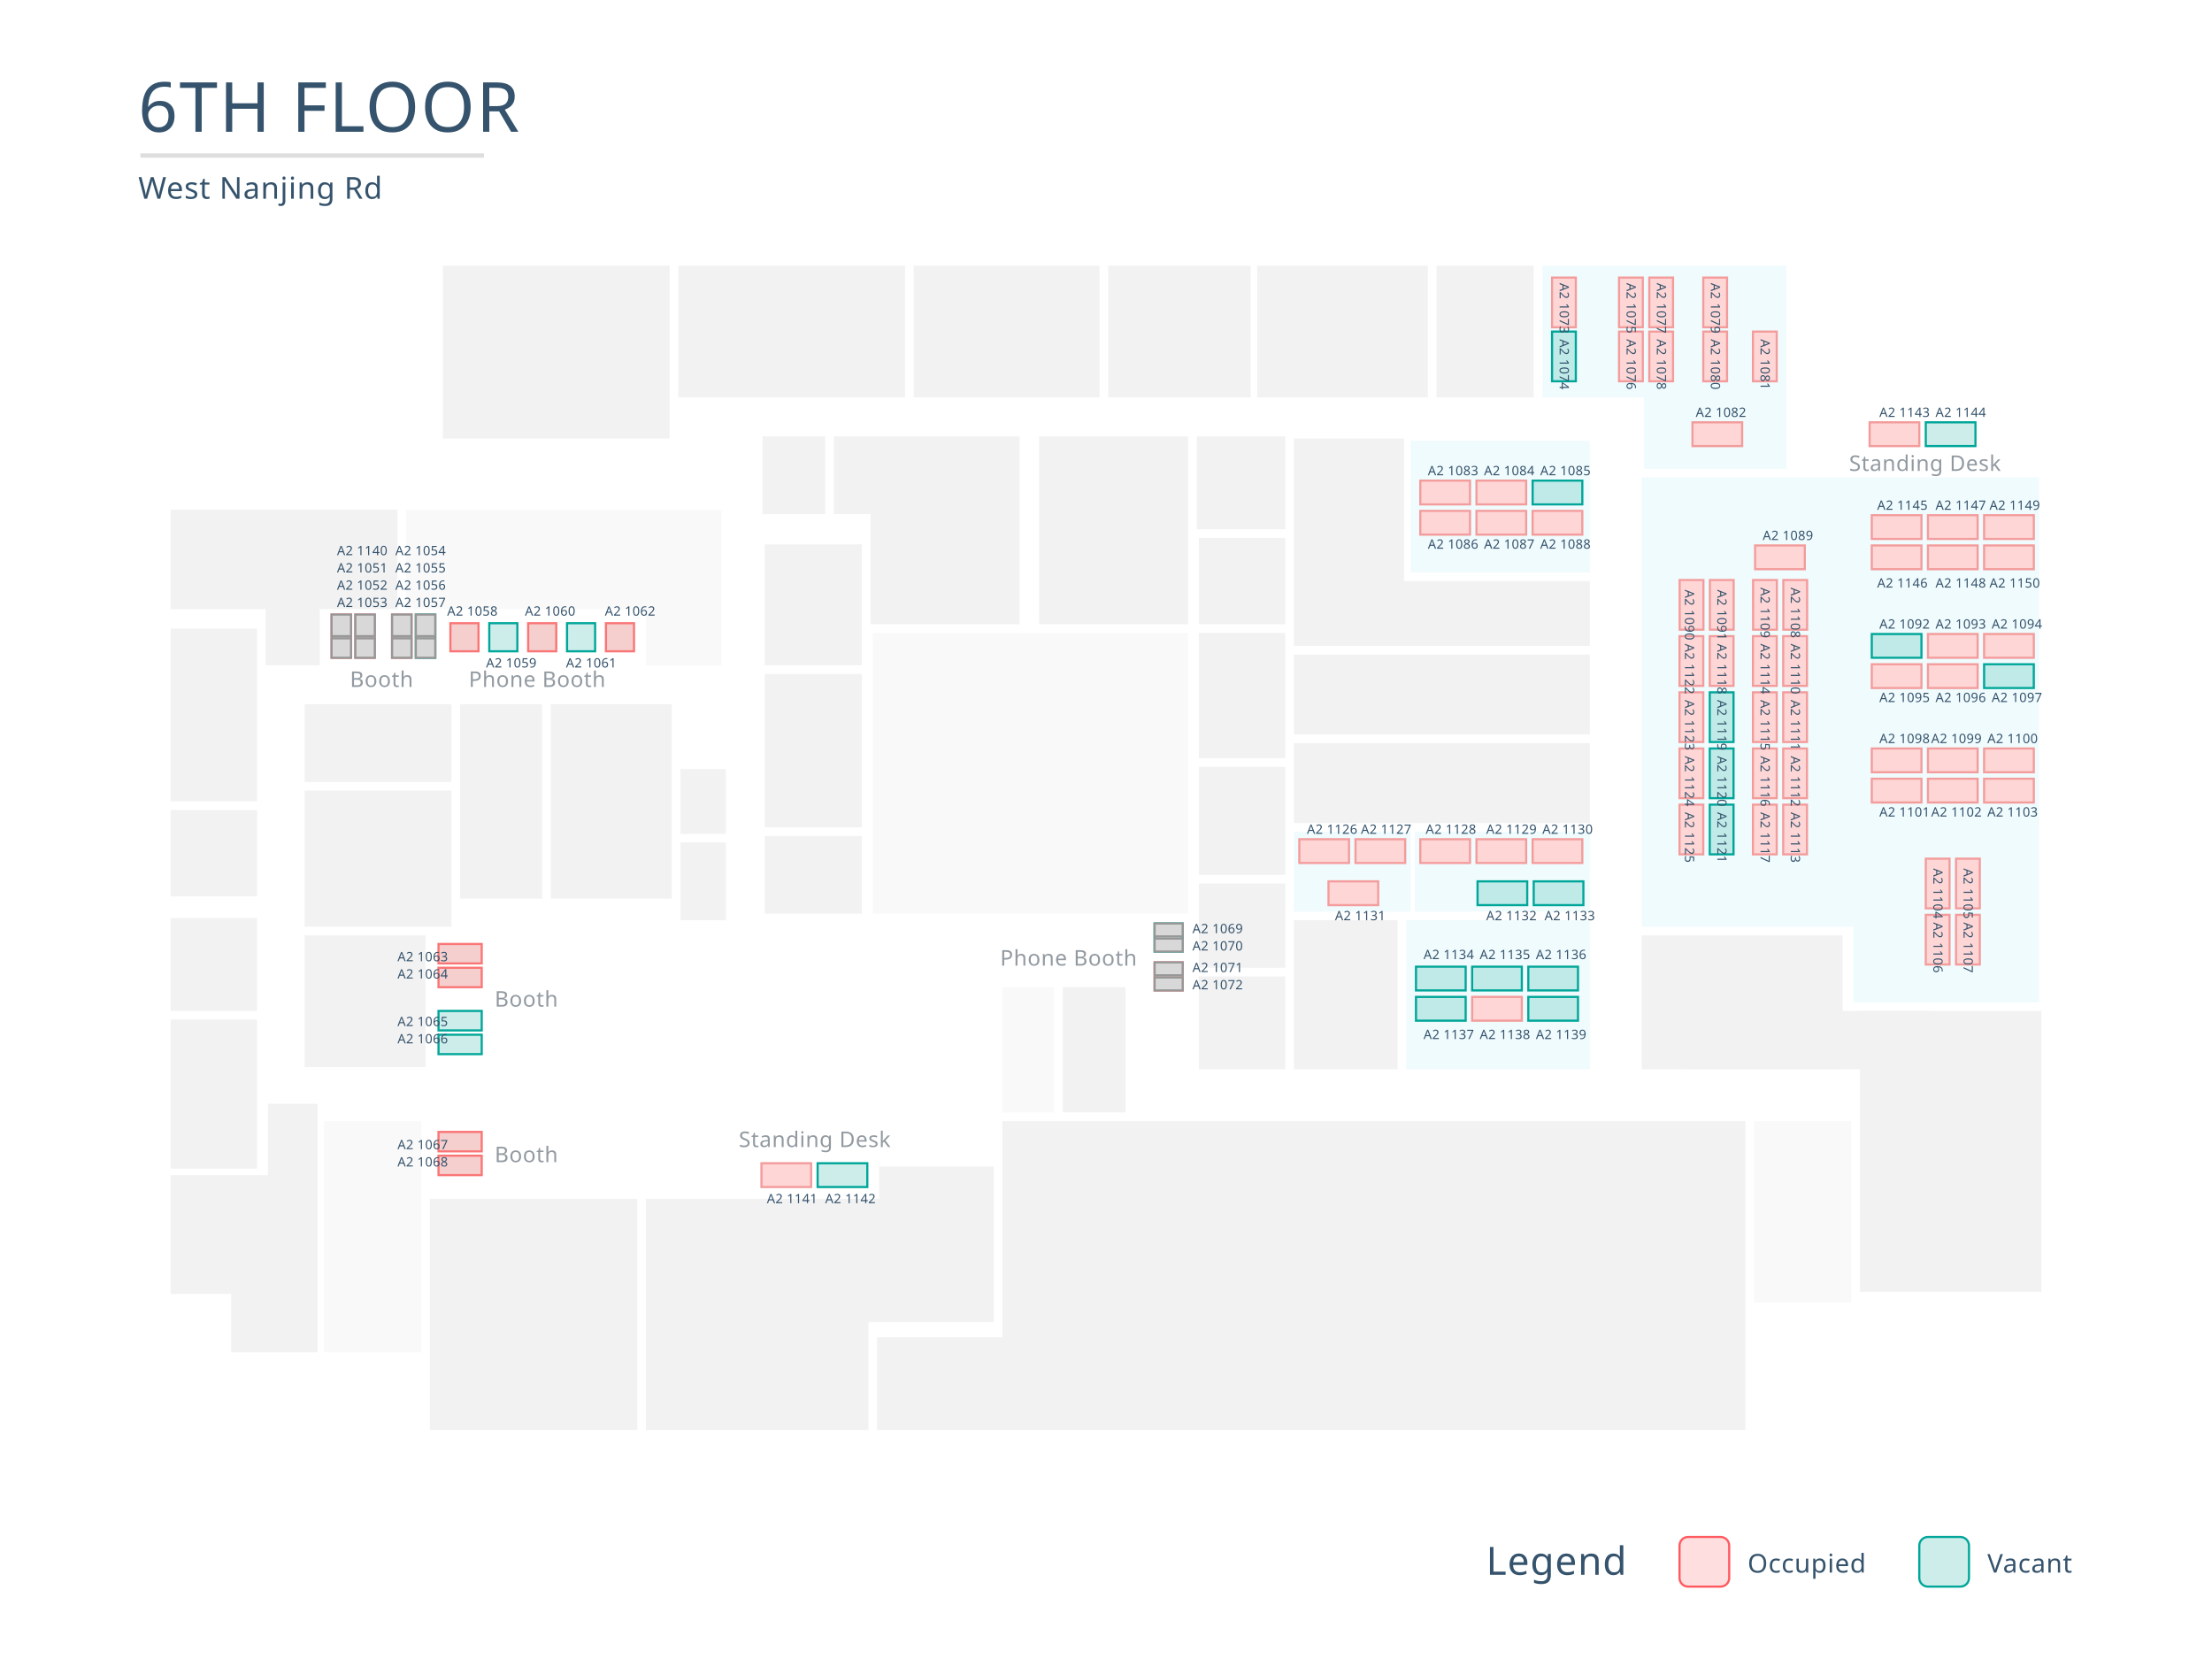
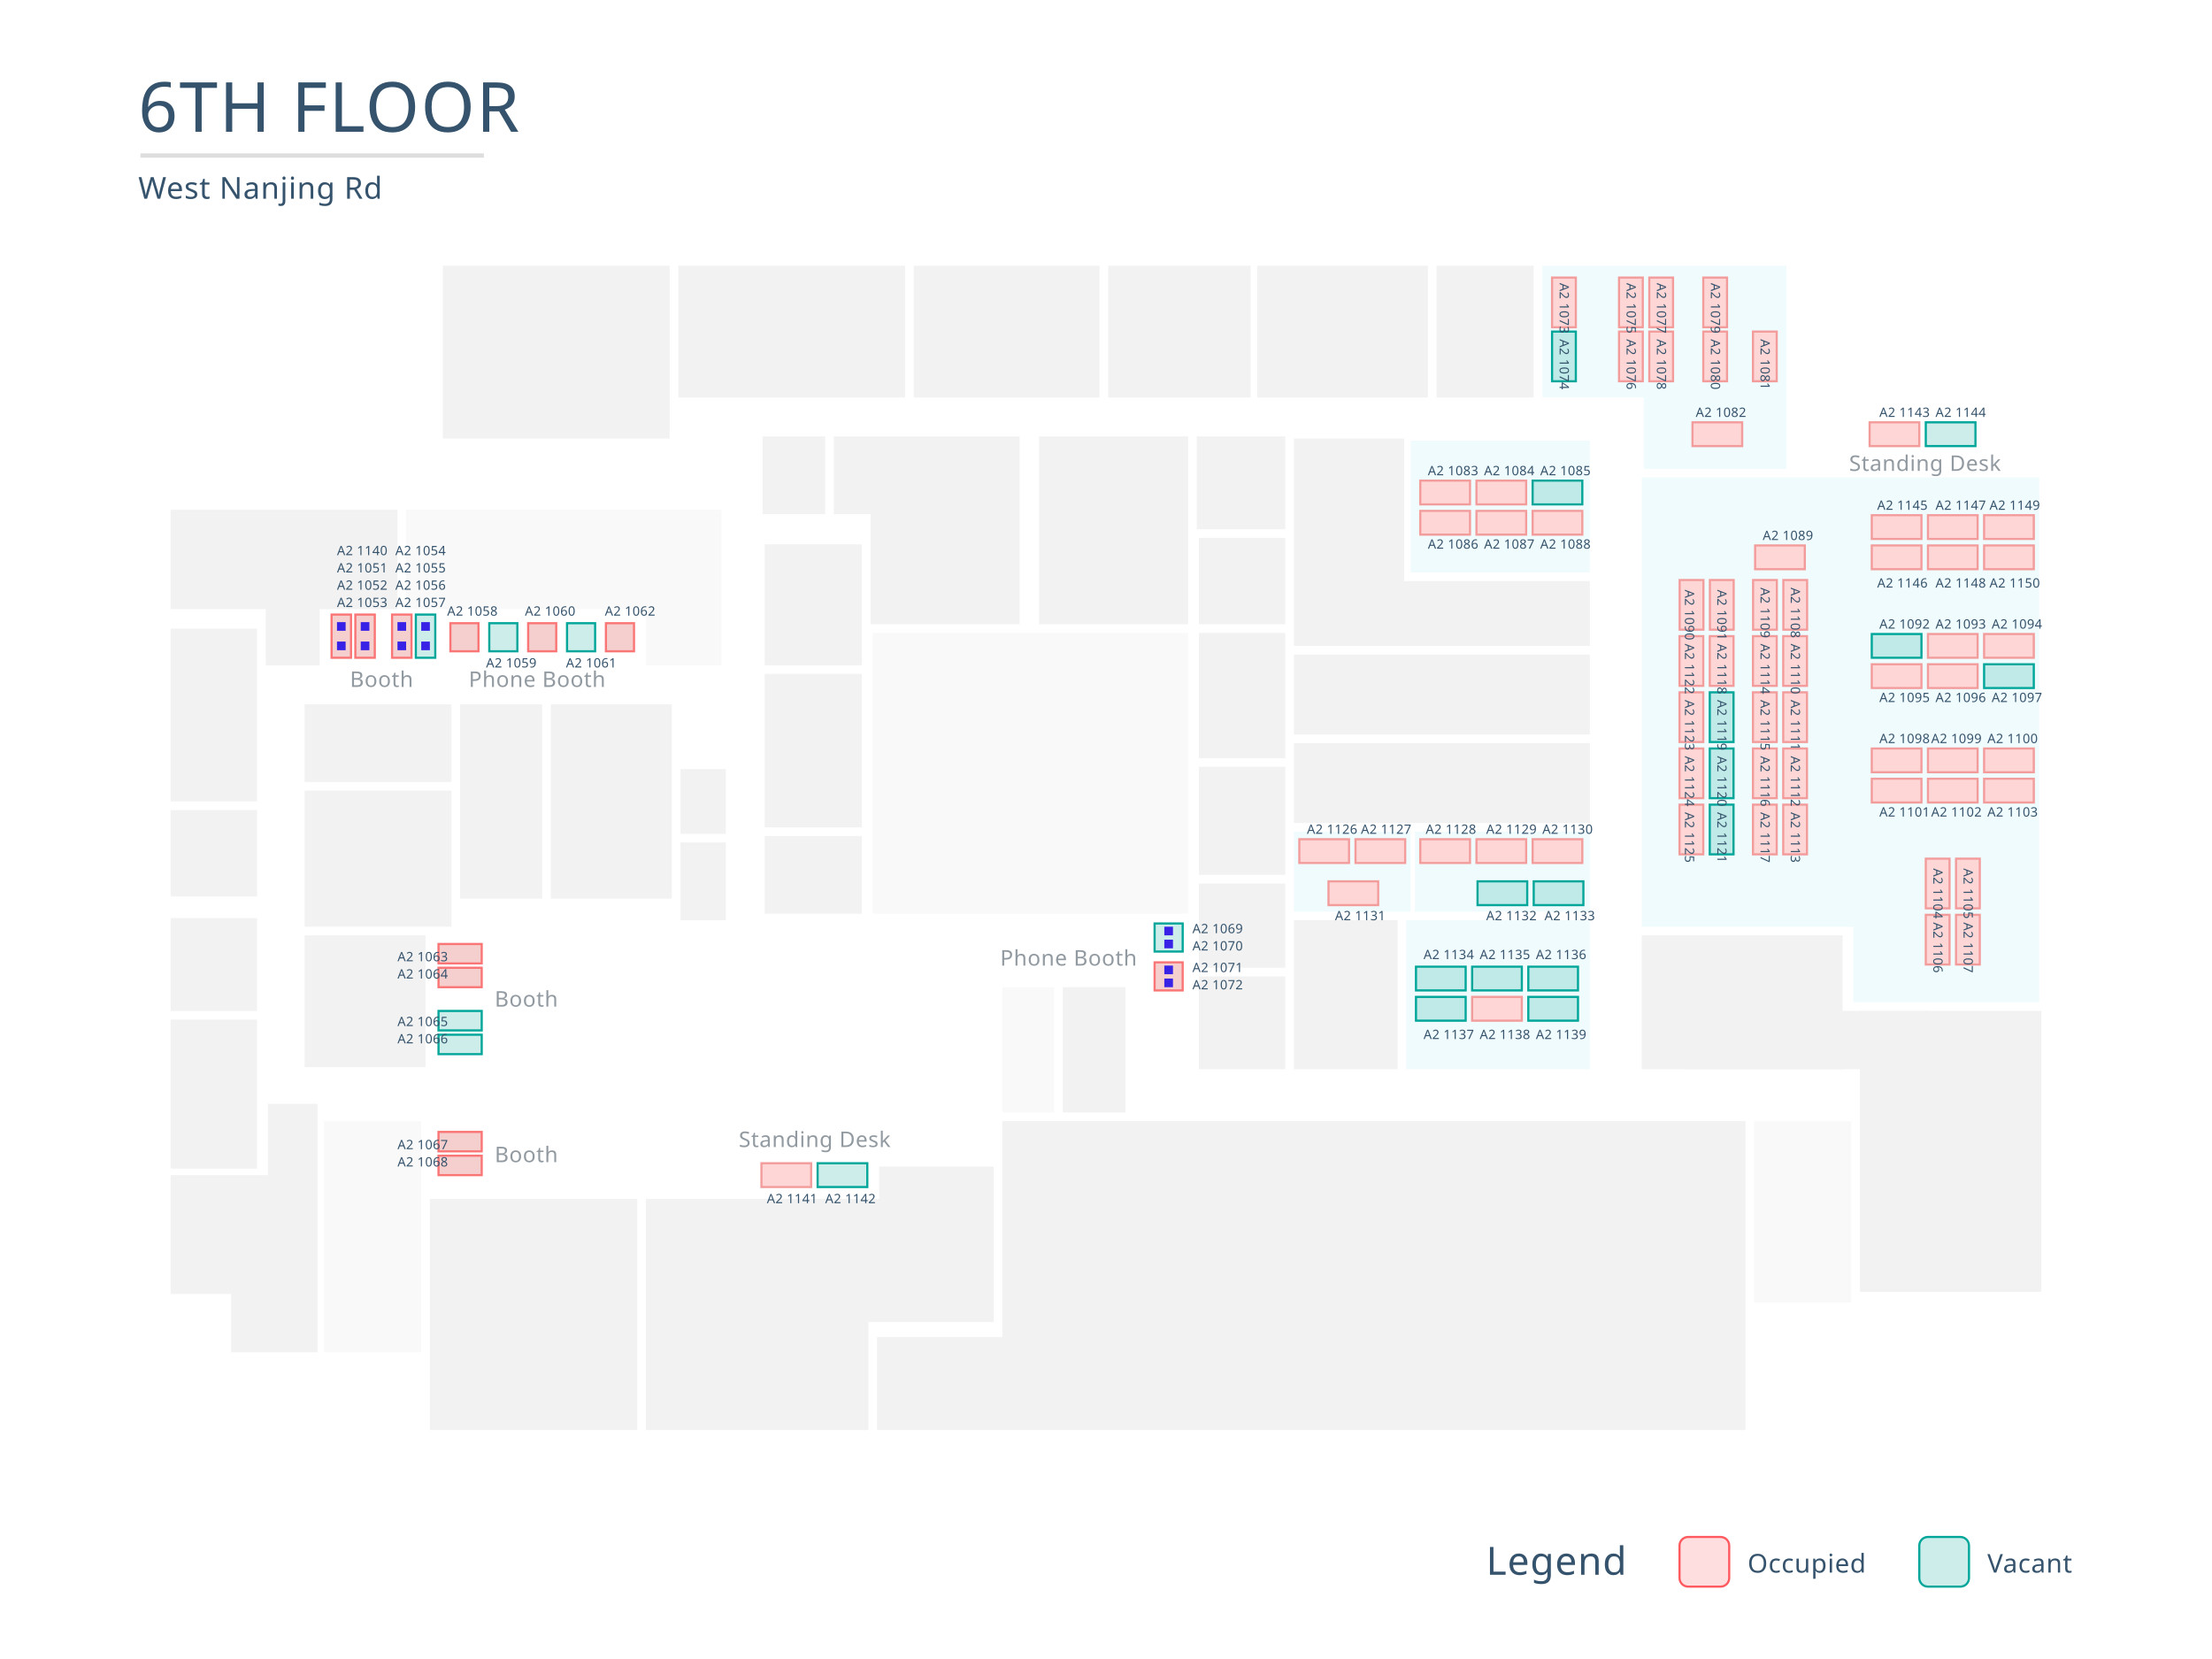
<svg xmlns="http://www.w3.org/2000/svg" width="1024px" height="768px" viewBox="0 0 1024 768" version="1.1">
  <defs />
  <g id="20180710南京路演示界面" stroke="none" stroke-width="1" fill="none" fill-rule="evenodd">
    <rect id="白底" fill="#FFFFFF" x="0" y="0" width="1024" height="768" />
    <g id="图名" transform="translate(64, 32)">
      <text id="6TH-FLOOR" font-family="BebasNeue, Bebas Neue" font-size="32" font-weight="normal" letter-spacing="0.711" fill="#35536C">
        <tspan x="0" y="29">6TH FLOOR</tspan>
      </text>
      <text id="West-Nanjing-Rd" font-family="PingFangSC-Regular, PingFang SC" font-size="14" font-weight="normal" letter-spacing="0.311" fill="#35536C">
        <tspan x="0" y="60">West Nanjing Rd</tspan>
      </text>
      <path d="M1,40 L160.028,40" id="Path" stroke="#DEDEDE" stroke-width="2" />
    </g>
    <g id="建筑" transform="translate(79, 123)">
      <g id="室" fill="#F2F2F2">
        <rect id="Rectangle" x="126" y="0" width="105" height="80" />
        <rect id="Rectangle-Copy-17" x="62" y="203" width="68" height="36" />
        <rect id="Rectangle-Copy-19" x="134" y="203" width="38" height="90" />
        <rect id="Rectangle-Copy-20" x="176" y="203" width="56" height="90" />
        <rect id="Rectangle-Copy-50" x="236" y="267" width="21" height="36" />
        <rect id="Rectangle-Copy-51" x="236" y="233" width="21" height="30" />
        <rect id="Rectangle-Copy-18" x="62" y="243" width="68" height="63" />
        <rect id="Rectangle-Copy-21" x="62" y="310" width="56" height="61" />
        <rect id="Rectangle-Copy-22" x="120" y="432" width="96" height="107" />
        <path d="M289,432 L328,432 L328,417 L381,417 L381,489 L323,489 L323,539 L220,539 L220,432 L289,432 Z" id="Combined-Shape" />
        <rect id="Rectangle-Copy-10" x="0" y="168" width="40" height="80" />
        <rect id="Rectangle-Copy-11" x="0" y="252" width="40" height="40" />
        <rect id="Rectangle-Copy-12" x="0" y="302" width="40" height="43" />
        <rect id="Rectangle-Copy-13" x="0" y="349" width="40" height="69" />
        <path d="M45,421 L45,388 L68,388 L68,421 L68,503 L28,503 L28,476 L0,476 L0,421 L28,421 L45,421 Z" id="Combined-Shape" />
        <path d="M69,159 L69,185 L44,185 L44,159 L0,159 L0,113 L105,113 L105,159 L69,159 Z" id="Combined-Shape" />
        <rect id="Rectangle-Copy" x="235" y="0" width="105" height="61" />
        <rect id="Rectangle-Copy-45" x="274" y="79" width="29" height="36" />
        <rect id="Rectangle-Copy-46" x="275" y="129" width="45" height="56" />
        <rect id="Rectangle-Copy-47" x="275" y="189" width="45" height="71" />
        <rect id="Rectangle-Copy-48" x="275" y="264" width="45" height="36" />
        <rect id="Rectangle-Copy-2" x="344" y="0" width="86" height="61" />
        <path d="M385,539 L327,539 L327,496 L385,496 L385,396 L729,396 L729,539 L385,539 Z" id="Combined-Shape" />
        <rect id="Rectangle-Copy-3" x="434" y="0" width="66" height="61" />
        <rect id="Rectangle-Copy-4" x="503" y="0" width="79" height="61" />
        <rect id="Rectangle-Copy-5" x="586" y="0" width="45" height="61" />
        <path d="M681,310 L774,310 L774,372 L681,372 L681,310 Z M782,345 L866,345 L866,475 L782,475 L782,345 Z" id="Combined-Shape" />
        <rect id="Rectangle-Copy-58" x="701" y="345" width="113" height="27" />
        <rect id="Rectangle-Copy-31" x="520" y="180" width="137" height="37" />
        <rect id="Rectangle-Copy-32" x="520" y="221" width="137" height="37" />
        <rect id="Rectangle-Copy-35" x="520" y="303" width="48" height="69" />
        <rect id="Rectangle-Copy-49" x="413" y="334" width="29" height="58" />
        <rect id="Rectangle-Copy-36" x="476" y="329" width="40" height="43" />
        <rect id="Rectangle-Copy-37" x="476" y="286" width="40" height="39" />
        <rect id="Rectangle-Copy-38" x="476" y="232" width="40" height="50" />
        <rect id="Rectangle-Copy-39" x="476" y="170" width="40" height="58" />
        <rect id="Rectangle-Copy-40" x="476" y="126" width="40" height="40" />
        <rect id="Rectangle-Copy-41" x="475" y="79" width="41" height="43" />
        <rect id="Rectangle-Copy-42" x="402" y="79" width="69" height="87" />
        <path d="M324,79 L393,79 L393,166 L324,166 L324,115 L307,115 L307,79 L324,79 Z" id="Combined-Shape" />
        <path d="M571,146 L657,146 L657,176 L520,176 L520,153 L520,80 L571,80 L571,146 Z" id="Combined-Shape" />
      </g>
      <g id="楼梯" transform="translate(71, 113)" fill="#F9F9F9">
        <path d="M184,46 L184,72 L149,72 L149,46 L38,46 L38,0 L184,0 L184,46 Z" id="Combined-Shape" />
        <rect id="Rectangle-Copy-59" x="314" y="221" width="24" height="58" />
        <rect id="Rectangle-3" x="254" y="57" width="146" height="130" />
        <rect id="Rectangle-3-Copy" x="662" y="283" width="45" height="84" />
        <rect id="Rectangle-3-Copy-2" x="0" y="283" width="45" height="107" />
      </g>
      <g id="固定" transform="translate(520, 0)" fill="#E2F7FB" opacity="0.5">
        <path d="M345,306 L345,341 L259,341 L259,306 L161,306 L161,98 L345,98 L345,306 Z" />
        <rect x="54" y="81" width="83" height="61" />
        <rect x="0" y="262" width="54" height="37" />
        <rect id="固定-copy" x="56" y="262" width="81" height="37" />
        <rect x="52" y="303" width="85" height="69" />
        <path d="M228,61 L228,94 L162,94 L162,61 L115,61 L115,0 L228,0 L228,61 Z" />
      </g>
    </g>
    <g id="电话/卡座" transform="translate(153, 284)">
      <rect id="Rectangle-4" stroke="#FA7676" fill="#F5CECE" x="0.5" y="0.5" width="9" height="20" />
      <rect id="Rectangle-4-Copy-11" stroke="#FA7676" fill="#F5CECE" x="11.5" y="0.5" width="9" height="20" />
      <rect id="Rectangle-4-Copy" stroke="#FA7676" fill="#F5CECE" x="28.5" y="0.5" width="9" height="20" />
      <rect id="Rectangle-4-Copy-12" stroke="#00A699" fill-opacity="0.2" fill="#00A699" x="39.5" y="0.5" width="9" height="20" />
      <rect id="Rectangle-4-Copy-2" stroke="#FA7676" fill="#F5CECE" x="55.5" y="4.5" width="13" height="13" />
      <rect id="Rectangle-4-Copy-3" stroke="#00A699" fill-opacity="0.2" fill="#00A699" x="73.5" y="4.5" width="13" height="13" />
      <rect id="Rectangle-4-Copy-4" stroke="#FA7676" fill="#F5CECE" x="91.5" y="4.5" width="13" height="13" />
      <rect id="Rectangle-4-Copy-5" stroke="#00A699" fill-opacity="0.2" fill="#00A699" x="109.5" y="4.5" width="13" height="13" />
      <rect id="Rectangle-4-Copy-6" stroke="#FA7676" fill="#F5CECE" x="127.5" y="4.5" width="13" height="13" />
      <rect id="Rectangle-4-Copy-9" stroke="#00A699" fill-opacity="0.2" fill="#00A699" x="381.5" y="143.5" width="13" height="13" />
      <rect id="Rectangle-4-Copy-10" stroke="#FA7676" fill="#F5CECE" x="381.5" y="161.5" width="13" height="13" />
      <rect id="Rectangle-4-Copy" stroke="#FA7676" fill="#F5CECE" transform="translate(60, 244.5) rotate(90) translate(-60, -244.5) " x="55.5" y="234.5" width="9" height="20" />
      <rect id="Rectangle-4-Copy-15" stroke="#FA7676" fill="#F5CECE" transform="translate(60, 255.5) rotate(90) translate(-60, -255.5) " x="55.5" y="245.5" width="9" height="20" />
      <rect id="Rectangle-4-Copy-7" stroke="#00A699" fill-opacity="0.2" fill="#00A699" transform="translate(60, 188.5) rotate(90) translate(-60, -188.5) " x="55.5" y="178.5" width="9" height="20" />
      <rect id="Rectangle-4-Copy-14" stroke="#00A699" fill-opacity="0.2" fill="#00A699" transform="translate(60, 199.5) rotate(90) translate(-60, -199.5) " x="55.5" y="189.5" width="9" height="20" />
      <rect id="Rectangle-4-Copy-8" stroke="#FA7676" fill="#F5CECE" transform="translate(60, 168.5) rotate(90) translate(-60, -168.5) " x="55.5" y="158.5" width="9" height="20" />
      <rect id="Rectangle-4-Copy-13" stroke="#FA7676" fill="#F5CECE" transform="translate(60, 157.5) rotate(90) translate(-60, -157.5) " x="55.5" y="147.5" width="9" height="20" />
    </g>
    <g id="图例" transform="translate(688, 710)">
      <text id="Legend" font-family="PingFang-SC-Regular, PingFang SC" font-size="18" font-weight="normal" letter-spacing="0.4" fill="#35536C">
        <tspan x="0" y="19">Legend</tspan>
      </text>
      <text id="Occupied" font-family="PingFang-SC-Light, PingFang SC" font-size="12" font-weight="300" letter-spacing="0.267" fill="#35536C">
        <tspan x="121" y="18">Occupied</tspan>
      </text>
      <text id="Vacant" font-family="PingFang-SC-Light, PingFang SC" font-size="12" font-weight="300" letter-spacing="0.267" fill="#35536C">
        <tspan x="232" y="18">Vacant</tspan>
      </text>
      <rect id="Rectangle-4" stroke="#FF5A5F" fill-opacity="0.2" fill="#FF5A5F" x="89.5" y="1.5" width="23" height="23" rx="4" />
      <rect id="Rectangle-4-Copy" stroke="#00A699" fill-opacity="0.2" fill="#00A699" x="200.5" y="1.5" width="23" height="23" rx="4" />
    </g>
    <g id="桌子" transform="translate(352, 128)">
      <rect id="desk" stroke="#F39C9C" fill="#FFD6D6" x="366.5" y="0.5" width="11" height="23" />
      <rect id="desk5" stroke="#00A699" fill-opacity="0.2" fill="#00A699" x="366.5" y="25.5" width="11" height="23" />
      <rect id="desk1" stroke="#F39C9C" fill="#FFD6D6" x="397.5" y="0.5" width="11" height="23" />
      <rect id="desk-3" stroke="#F39C9C" fill="#FFD6D6" x="397.5" y="25.5" width="11" height="23" />
      <rect id="desk-2" stroke="#F39C9C" fill="#FFD6D6" x="411.5" y="0.5" width="11" height="23" />
      <rect id="desk-6" stroke="#F39C9C" fill="#FFD6D6" x="436.5" y="0.5" width="11" height="23" />
      <rect id="desk-8" stroke="#F39C9C" fill="#FFD6D6" x="459.5" y="25.5" width="11" height="23" />
      <rect id="desk9" stroke="#F39C9C" fill="#FFD6D6" transform="translate(443, 73) rotate(90) translate(-443, -73) " x="437.5" y="61.5" width="11" height="23" />
      <rect id="desk4" stroke="#F39C9C" fill="#FFD6D6" x="411.5" y="25.5" width="11" height="23" />
      <rect id="desk7" stroke="#F39C9C" fill="#FFD6D6" x="436.5" y="25.5" width="11" height="23" />
      <rect id="desk16" stroke="#F39C9C" fill="#FFD6D6" x="439.5" y="166.5" width="11" height="23" />
      <rect id="desk20" stroke="#F39C9C" fill="#FFD6D6" x="425.5" y="166.5" width="11" height="23" />
      <rect id="desk17" stroke="#00A699" fill-opacity="0.2" fill="#00A699" x="439.5" y="192.5" width="11" height="23" />
      <rect id="desk21" stroke="#F39C9C" fill="#FFD6D6" x="425.5" y="192.5" width="11" height="23" />
      <rect id="desk18" stroke="#00A699" fill-opacity="0.2" fill="#00A699" x="439.5" y="218.5" width="11" height="23" />
      <rect id="desk22" stroke="#F39C9C" fill="#FFD6D6" x="425.5" y="218.5" width="11" height="23" />
      <rect id="desk19" stroke="#00A699" fill-opacity="0.2" fill="#00A699" x="439.5" y="244.5" width="11" height="23" />
      <rect id="desk23" stroke="#F39C9C" fill="#FFD6D6" x="425.5" y="244.5" width="11" height="23" />
      <rect id="desk166" stroke="#F39C9C" fill="#FFD6D6" transform="translate(369, 266) rotate(90) translate(-369, -266) " x="363.5" y="254.5" width="11" height="23" />
      <rect id="desk177" stroke="#F39C9C" fill="#FFD6D6" transform="translate(343, 266) rotate(90) translate(-343, -266) " x="337.5" y="254.5" width="11" height="23" />
      <rect id="desk188" stroke="#F39C9C" fill="#FFD6D6" transform="translate(317, 266) rotate(90) translate(-317, -266) " x="311.5" y="254.5" width="11" height="23" />
      <rect id="desk199" stroke="#F39C9C" fill="#FFD6D6" transform="translate(287, 266) rotate(90) translate(-287, -266) " x="281.5" y="254.5" width="11" height="23" />
      <rect id="desk24" stroke="#F39C9C" fill="#FFD6D6" transform="translate(261, 266) rotate(90) translate(-261, -266) " x="255.5" y="254.5" width="11" height="23" />
      <rect id="desk26" stroke="#00A699" fill-opacity="0.2" fill="#00A699" transform="translate(369.5, 285.5) rotate(90) translate(-369.5, -285.5) " x="364" y="274" width="11" height="23" />
      <rect id="desk27" stroke="#00A699" fill-opacity="0.2" fill="#00A699" transform="translate(343.5, 285.5) rotate(90) translate(-343.5, -285.5) " x="338" y="274" width="11" height="23" />
      <rect id="desk28" stroke="#F39C9C" fill="#FFD6D6" transform="translate(274.5, 285.5) rotate(90) translate(-274.5, -285.5) " x="269" y="274" width="11" height="23" />
      <rect id="desk29" stroke="#F39C9C" fill="#FFD6D6" x="473.5" y="166.5" width="11" height="23" />
      <rect id="desk30" stroke="#F39C9C" fill="#FFD6D6" x="459.5" y="166.5" width="11" height="23" />
      <rect id="desk31" stroke="#F39C9C" fill="#FFD6D6" x="473.5" y="192.5" width="11" height="23" />
      <rect id="desk32" stroke="#F39C9C" fill="#FFD6D6" x="459.5" y="192.5" width="11" height="23" />
      <rect id="desk33" stroke="#F39C9C" fill="#FFD6D6" x="473.5" y="218.5" width="11" height="23" />
      <rect id="desk34" stroke="#F39C9C" fill="#FFD6D6" x="459.5" y="218.5" width="11" height="23" />
      <rect id="desk35" stroke="#F39C9C" fill="#FFD6D6" x="473.5" y="244.5" width="11" height="23" />
      <rect id="desk36" stroke="#F39C9C" fill="#FFD6D6" x="459.5" y="244.5" width="11" height="23" />
      <rect id="desk37" stroke="#F39C9C" fill="#FFD6D6" transform="translate(472, 130) rotate(90) translate(-472, -130) " x="466.5" y="118.5" width="11" height="23" />
      <rect id="desk38" stroke="#F39C9C" fill="#FFD6D6" transform="translate(578, 238) rotate(90) translate(-578, -238) " x="572.5" y="226.5" width="11" height="23" />
      <rect id="desk39" stroke="#F39C9C" fill="#FFD6D6" transform="translate(578, 224) rotate(90) translate(-578, -224) " x="572.5" y="212.5" width="11" height="23" />
      <rect id="desk40" stroke="#F39C9C" fill="#FFD6D6" transform="translate(552, 238) rotate(90) translate(-552, -238) " x="546.5" y="226.5" width="11" height="23" />
      <rect id="desk41" stroke="#F39C9C" fill="#FFD6D6" transform="translate(552, 224) rotate(90) translate(-552, -224) " x="546.5" y="212.5" width="11" height="23" />
      <rect id="desk42" stroke="#F39C9C" fill="#FFD6D6" transform="translate(526, 238) rotate(90) translate(-526, -238) " x="520.5" y="226.5" width="11" height="23" />
      <rect id="desk43" stroke="#F39C9C" fill="#FFD6D6" transform="translate(526, 224) rotate(90) translate(-526, -224) " x="520.5" y="212.5" width="11" height="23" />
      <rect id="desk44" stroke="#F39C9C" fill="#FFD6D6" transform="translate(431.0626, 152) rotate(180) translate(-431.0626, -152) " x="425.563" y="140.5" width="11" height="23" />
      <rect id="desk45" stroke="#F39C9C" fill="#FFD6D6" transform="translate(445.0626, 152) rotate(180) translate(-445.0626, -152) " x="439.563" y="140.5" width="11" height="23" />
      <rect id="desk46" stroke="#F39C9C" fill="#FFD6D6" transform="translate(465.0626, 152) rotate(180) translate(-465.0626, -152) " x="459.563" y="140.5" width="11" height="23" />
      <rect id="desk47" stroke="#F39C9C" fill="#FFD6D6" transform="translate(479.0626, 152) rotate(180) translate(-479.0626, -152) " x="473.563" y="140.5" width="11" height="23" />
      <rect id="desk48" stroke="#00A699" fill-opacity="0.2" fill="#00A699" transform="translate(367, 339) rotate(90) translate(-367, -339) " x="361.5" y="327.5" width="11" height="23" />
      <rect id="desk49" stroke="#00A699" fill-opacity="0.2" fill="#00A699" transform="translate(367, 325) rotate(90) translate(-367, -325) " x="361.5" y="313.5" width="11" height="23" />
      <rect id="desk50" stroke="#F39C9C" fill="#FFD6D6" transform="translate(341, 339) rotate(90) translate(-341, -339) " x="335.5" y="327.5" width="11" height="23" />
      <rect id="desk51" stroke="#00A699" fill-opacity="0.2" fill="#00A699" transform="translate(341, 325) rotate(90) translate(-341, -325) " x="335.5" y="313.5" width="11" height="23" />
      <rect id="desk52" stroke="#00A699" fill-opacity="0.2" fill="#00A699" transform="translate(315, 339) rotate(90) translate(-315, -339) " x="309.5" y="327.5" width="11" height="23" />
      <rect id="desk53" stroke="#00A699" fill-opacity="0.2" fill="#00A699" transform="translate(315, 325) rotate(90) translate(-315, -325) " x="309.5" y="313.5" width="11" height="23" />
      <rect id="desk54" stroke="#F39C9C" fill="#FFD6D6" x="539.5" y="295.5" width="11" height="23" />
      <rect id="desk55" stroke="#F39C9C" fill="#FFD6D6" x="553.5" y="295.5" width="11" height="23" />
      <rect id="desk56" stroke="#F39C9C" fill="#FFD6D6" x="539.5" y="269.5" width="11" height="23" />
      <rect id="desk57" stroke="#F39C9C" fill="#FFD6D6" x="553.5" y="269.5" width="11" height="23" />
      <rect id="desk58" stroke="#00A699" fill-opacity="0.2" fill="#00A699" transform="translate(38, 416) rotate(90) translate(-38, -416) " x="32.5" y="404.5" width="11" height="23" />
      <rect id="desk59" stroke="#00A699" fill-opacity="0.2" fill="#00A699" transform="translate(551, 73) rotate(90) translate(-551, -73) " x="545.5" y="61.5" width="11" height="23" />
      <rect id="desk60" stroke="#F39C9C" fill="#FFD6D6" transform="translate(12, 416) rotate(90) translate(-12, -416) " x="6.5" y="404.5" width="11" height="23" />
      <rect id="desk61" stroke="#F39C9C" fill="#FFD6D6" transform="translate(525, 73) rotate(90) translate(-525, -73) " x="519.5" y="61.5" width="11" height="23" />
      <rect id="desk62" stroke="#00A699" fill-opacity="0.2" fill="#00A699" transform="translate(578, 185) rotate(90) translate(-578, -185) " x="572.5" y="173.5" width="11" height="23" />
      <rect id="desk63" stroke="#F39C9C" fill="#FFD6D6" transform="translate(578, 171) rotate(90) translate(-578, -171) " x="572.5" y="159.5" width="11" height="23" />
      <rect id="desk64" stroke="#F39C9C" fill="#FFD6D6" transform="translate(552, 185) rotate(90) translate(-552, -185) " x="546.5" y="173.5" width="11" height="23" />
      <rect id="desk65" stroke="#F39C9C" fill="#FFD6D6" transform="translate(552, 171) rotate(90) translate(-552, -171) " x="546.5" y="159.5" width="11" height="23" />
      <rect id="desk66" stroke="#F39C9C" fill="#FFD6D6" transform="translate(526, 185) rotate(90) translate(-526, -185) " x="520.5" y="173.5" width="11" height="23" />
      <rect id="desk67" stroke="#00A699" fill-opacity="0.2" fill="#00A699" transform="translate(526, 171) rotate(90) translate(-526, -171) " x="520.5" y="159.5" width="11" height="23" />
      <rect id="desk68" stroke="#F39C9C" fill="#FFD6D6" transform="translate(578, 116) rotate(90) translate(-578, -116) " x="572.5" y="104.5" width="11" height="23" />
      <rect id="desk69" stroke="#F39C9C" fill="#FFD6D6" transform="translate(578, 130) rotate(90) translate(-578, -130) " x="572.5" y="118.5" width="11" height="23" />
      <rect id="desk70" stroke="#F39C9C" fill="#FFD6D6" transform="translate(552, 116) rotate(90) translate(-552, -116) " x="546.5" y="104.5" width="11" height="23" />
      <rect id="desk71" stroke="#F39C9C" fill="#FFD6D6" transform="translate(552, 130) rotate(90) translate(-552, -130) " x="546.5" y="118.5" width="11" height="23" />
      <rect id="desk71" stroke="#F39C9C" fill="#FFD6D6" transform="translate(526, 116) rotate(90) translate(-526, -116) " x="520.5" y="104.5" width="11" height="23" />
      <rect id="desk72" stroke="#F39C9C" fill="#FFD6D6" transform="translate(526, 130) rotate(90) translate(-526, -130) " x="520.5" y="118.5" width="11" height="23" />
      <rect id="desk73" stroke="#00A699" fill-opacity="0.2" fill="#00A699" transform="translate(369, 100) rotate(90) translate(-369, -100) " x="363.5" y="88.5" width="11" height="23" />
      <rect id="desk74" stroke="#F39C9C" fill="#FFD6D6" transform="translate(369, 114) rotate(90) translate(-369, -114) " x="363.5" y="102.5" width="11" height="23" />
      <rect id="desk75" stroke="#F39C9C" fill="#FFD6D6" transform="translate(343, 100) rotate(90) translate(-343, -100) " x="337.5" y="88.5" width="11" height="23" />
      <rect id="desk76" stroke="#F39C9C" fill="#FFD6D6" transform="translate(343, 114) rotate(90) translate(-343, -114) " x="337.5" y="102.5" width="11" height="23" />
      <rect id="desk77" stroke="#F39C9C" fill="#FFD6D6" transform="translate(317, 100) rotate(90) translate(-317, -100) " x="311.5" y="88.5" width="11" height="23" />
      <rect id="desk78" stroke="#F39C9C" fill="#FFD6D6" transform="translate(317, 114) rotate(90) translate(-317, -114) " x="311.5" y="102.5" width="11" height="23" />
    </g>
    <g id="文字" transform="translate(162, 207)" fill="#929AA1" font-family="PingFang-SC-Regular, PingFang SC" font-size="10" font-weight="normal" letter-spacing="0.222">
      <text id="Booth">
        <tspan x="0" y="111">Booth</tspan>
      </text>
      <text id="Booth">
        <tspan x="67" y="259">Booth</tspan>
      </text>
      <text id="Booth">
        <tspan x="67" y="331">Booth</tspan>
      </text>
      <text id="Standing-Desk">
        <tspan x="180" y="324">Standing Desk</tspan>
      </text>
      <text id="Standing-Desk-Copy">
        <tspan x="694" y="11">Standing Desk</tspan>
      </text>
      <text id="Phone-Booth">
        <tspan x="55" y="111">Phone Booth</tspan>
      </text>
      <text id="Phone-Booth">
        <tspan x="301" y="240"> Phone Booth</tspan>
      </text>
    </g>
    <g id="编号" transform="translate(156, 131)" fill="#35536C" font-family="BebasNeue, Bebas Neue" font-size="6" font-weight="normal" letter-spacing="0.133">
      <g transform="translate(0, 120)" id="A2-1050">
        <text>
          <tspan x="0" y="6">A2 1140</tspan>
        </text>
      </g>
      <g transform="translate(27, 120)" id="A2-1050">
        <text>
          <tspan x="0" y="6">A2 1054</tspan>
        </text>
      </g>
      <g transform="translate(28, 308)" id="A2-1050">
        <text>
          <tspan x="0" y="6">A2 1063</tspan>
        </text>
      </g>
      <g transform="translate(396, 295)" id="A2-1050">
        <text>
          <tspan x="0" y="6">A2 1069</tspan>
        </text>
      </g>
      <g transform="translate(449, 249)" id="A2-1050">
        <text>
          <tspan x="0" y="6">A2 1126</tspan>
        </text>
      </g>
      <g transform="translate(462, 289)" id="A2-1050">
        <text>
          <tspan x="0" y="6">A2 1131</tspan>
        </text>
      </g>
      <g transform="translate(532, 289)" id="A2-1050">
        <text>
          <tspan x="0" y="6">A2 1132</tspan>
        </text>
      </g>
      <g transform="translate(503, 307)" id="A2-1050">
        <text>
          <tspan x="0" y="6">A2 1134</tspan>
        </text>
      </g>
      <g transform="translate(503, 344)" id="A2-1050">
        <text>
          <tspan x="0" y="6">A2 1137</tspan>
        </text>
      </g>
      <g transform="translate(529, 307)" id="A2-1050">
        <text>
          <tspan x="0" y="6">A2 1135</tspan>
        </text>
      </g>
      <g transform="translate(529, 344)" id="A2-1050">
        <text>
          <tspan x="0" y="6">A2 1138</tspan>
        </text>
      </g>
      <g transform="translate(555, 307)" id="A2-1050">
        <text>
          <tspan x="0" y="6">A2 1136</tspan>
        </text>
      </g>
      <g transform="translate(555, 344)" id="A2-1050">
        <text>
          <tspan x="0" y="6">A2 1139</tspan>
        </text>
      </g>
      <g transform="translate(741, 305) rotate(90) translate(-741, -305) translate(732, 301)" id="A2-1050">
        <text>
          <tspan x="0" y="6">A2 1106</tspan>
        </text>
      </g>
      <g transform="translate(741, 280) rotate(90) translate(-741, -280) translate(732, 276)" id="A2-1050">
        <text>
          <tspan x="0" y="6">A2 1104</tspan>
        </text>
      </g>
      <g transform="translate(675, 254) rotate(90) translate(-675, -254) translate(666, 250)" id="A2-1050">
        <text>
          <tspan x="0" y="6">A2 1113</tspan>
        </text>
      </g>
      <g transform="translate(641, 254) rotate(90) translate(-641, -254) translate(632, 250)" id="A2-1050">
        <text>
          <tspan x="0" y="6">A2 1121</tspan>
        </text>
      </g>
      <g transform="translate(661, 254) rotate(90) translate(-661, -254) translate(652, 250)" id="A2-1050">
        <text>
          <tspan x="0" y="6">A2 1117</tspan>
        </text>
      </g>
      <g transform="translate(626, 254) rotate(90) translate(-626, -254) translate(617, 250)" id="A2-1050">
        <text>
          <tspan x="0" y="6">A2 1125</tspan>
        </text>
      </g>
      <g transform="translate(675, 228) rotate(90) translate(-675, -228) translate(666, 224)" id="A2-1050">
        <text>
          <tspan x="0" y="6">A2 1112</tspan>
        </text>
      </g>
      <g transform="translate(641, 228) rotate(90) translate(-641, -228) translate(632, 224)" id="A2-1050">
        <text>
          <tspan x="0" y="6">A2 1120</tspan>
        </text>
      </g>
      <g transform="translate(661, 228) rotate(90) translate(-661, -228) translate(652, 224)" id="A2-1050">
        <text>
          <tspan x="0" y="6">A2 1116</tspan>
        </text>
      </g>
      <g transform="translate(626, 228) rotate(90) translate(-626, -228) translate(617, 224)" id="A2-1050">
        <text>
          <tspan x="0" y="6">A2 1124</tspan>
        </text>
      </g>
      <g transform="translate(675, 202) rotate(90) translate(-675, -202) translate(666, 198)" id="A2-1050">
        <text>
          <tspan x="0" y="6">A2 1111</tspan>
        </text>
      </g>
      <g transform="translate(613, 35) rotate(90) translate(-613, -35) translate(604, 31)" id="A2-1050">
        <text>
          <tspan x="0" y="6">A2 1078</tspan>
        </text>
      </g>
      <g transform="translate(638, 35) rotate(90) translate(-638, -35) translate(629, 31)" id="A2-1050">
        <text>
          <tspan x="0" y="6">A2 1080</tspan>
        </text>
      </g>
      <g transform="translate(661, 35) rotate(90) translate(-661, -35) translate(652, 31)" id="A2-1050">
        <text>
          <tspan x="0" y="6">A2 1081</tspan>
        </text>
      </g>
      <g transform="translate(568, 35) rotate(90) translate(-568, -35) translate(559, 31)" id="A2-1050">
        <text>
          <tspan x="0" y="6">A2 1074</tspan>
        </text>
      </g>
      <g transform="translate(568, 9) rotate(90) translate(-568, -9) translate(559, 5)" id="A2-1050">
        <text>
          <tspan x="0" y="6">A2 1073</tspan>
        </text>
      </g>
      <g transform="translate(641, 202) rotate(90) translate(-641, -202) translate(632, 198)" id="A2-1050">
        <text>
          <tspan x="0" y="6">A2 1119</tspan>
        </text>
      </g>
      <g transform="translate(661, 202) rotate(90) translate(-661, -202) translate(652, 198)" id="A2-1050">
        <text>
          <tspan x="0" y="6">A2 1115</tspan>
        </text>
      </g>
      <g transform="translate(599, 35) rotate(90) translate(-599, -35) translate(590, 31)" id="A2-1050">
        <text>
          <tspan x="0" y="6">A2 1076</tspan>
        </text>
      </g>
      <g transform="translate(626, 202) rotate(90) translate(-626, -202) translate(617, 198)" id="A2-1050">
        <text>
          <tspan x="0" y="6">A2 1123</tspan>
        </text>
      </g>
      <g transform="translate(675, 176) rotate(90) translate(-675, -176) translate(666, 172)" id="A2-1050">
        <text>
          <tspan x="0" y="6">A2 1110</tspan>
        </text>
      </g>
      <g transform="translate(613, 9) rotate(90) translate(-613, -9) translate(604, 5)" id="A2-1050">
        <text>
          <tspan x="0" y="6">A2 1077</tspan>
        </text>
      </g>
      <g transform="translate(638, 9) rotate(90) translate(-638, -9) translate(629, 5)" id="A2-1050">
        <text>
          <tspan x="0" y="6">A2 1079</tspan>
        </text>
      </g>
      <g transform="translate(641, 176) rotate(90) translate(-641, -176) translate(632, 172)" id="A2-1050">
        <text>
          <tspan x="0" y="6">A2 1118</tspan>
        </text>
      </g>
      <g transform="translate(661, 176) rotate(90) translate(-661, -176) translate(652, 172)" id="A2-1050">
        <text>
          <tspan x="0" y="6">A2 1114</tspan>
        </text>
      </g>
      <g transform="translate(599, 9) rotate(90) translate(-599, -9) translate(590, 5)" id="A2-1050">
        <text>
          <tspan x="0" y="6">A2 1075</tspan>
        </text>
      </g>
      <g transform="translate(626, 176) rotate(90) translate(-626, -176) translate(617, 172)" id="A2-1050">
        <text>
          <tspan x="0" y="6">A2 1122</tspan>
        </text>
      </g>
      <g transform="translate(755, 305) rotate(90) translate(-755, -305) translate(746, 301)" id="A2-1050">
        <text>
          <tspan x="0" y="6">A2 1107</tspan>
        </text>
      </g>
      <g transform="translate(755, 280) rotate(90) translate(-755, -280) translate(746, 276)" id="A2-1050">
        <text>
          <tspan x="0" y="6">A2 1105</tspan>
        </text>
      </g>
      <g transform="translate(661, 150) rotate(90) translate(-661, -150) translate(652, 146)" id="A2-1050">
        <text>
          <tspan x="0" y="6">A2 1109</tspan>
        </text>
      </g>
      <g transform="translate(675, 150) rotate(90) translate(-675, -150) translate(666, 146)" id="A2-1050">
        <text>
          <tspan x="0" y="6">A2 1108</tspan>
        </text>
      </g>
      <g transform="translate(764, 241)" id="A2-1050">
        <text>
          <tspan x="0" y="6">A2 1103</tspan>
        </text>
      </g>
      <g transform="translate(766, 188)" id="A2-1050">
        <text>
          <tspan x="0" y="6">A2 1097</tspan>
        </text>
      </g>
      <g transform="translate(557, 117)" id="A2-1050">
        <text>
          <tspan x="0" y="6">A2 1088</tspan>
        </text>
      </g>
      <g transform="translate(764, 207)" id="A2-1050">
        <text>
          <tspan x="0" y="6">A2 1100</tspan>
        </text>
      </g>
      <g transform="translate(766, 154)" id="A2-1050">
        <text>
          <tspan x="0" y="6">A2 1094</tspan>
        </text>
      </g>
      <g transform="translate(557, 83)" id="A2-1050">
        <text>
          <tspan x="0" y="6">A2 1085</tspan>
        </text>
      </g>
      <g transform="translate(641, 151) rotate(90) translate(-641, -151) translate(632, 147)" id="A2-1050">
        <text>
          <tspan x="0" y="6">A2 1091</tspan>
        </text>
      </g>
      <g transform="translate(629, 56)" id="A2-1050">
        <text>
          <tspan x="0" y="6">A2 1082</tspan>
        </text>
      </g>
      <g transform="translate(738, 241)" id="A2-1050">
        <text>
          <tspan x="0" y="6">A2 1102</tspan>
        </text>
      </g>
      <g transform="translate(740, 188)" id="A2-1050">
        <text>
          <tspan x="0" y="6">A2 1096</tspan>
        </text>
      </g>
      <g transform="translate(531, 117)" id="A2-1050">
        <text>
          <tspan x="0" y="6">A2 1087</tspan>
        </text>
      </g>
      <g transform="translate(738, 207)" id="A2-1050">
        <text>
          <tspan x="0" y="6">A2 1099</tspan>
        </text>
      </g>
      <g transform="translate(740, 154)" id="A2-1050">
        <text>
          <tspan x="0" y="6">A2 1093</tspan>
        </text>
      </g>
      <g transform="translate(531, 83)" id="A2-1050">
        <text>
          <tspan x="0" y="6">A2 1084</tspan>
        </text>
      </g>
      <g transform="translate(626, 151) rotate(90) translate(-626, -151) translate(617, 147)" id="A2-1050">
        <text>
          <tspan x="0" y="6">A2 1090</tspan>
        </text>
      </g>
      <g transform="translate(740, 56)" id="A2-1050">
        <text>
          <tspan x="0" y="6">A2 1144</tspan>
        </text>
      </g>
      <g transform="translate(713, 99)" id="A2-1050">
        <text>
          <tspan x="0" y="6">A2 1145</tspan>
        </text>
      </g>
      <g transform="translate(713, 135)" id="A2-1050">
        <text>
          <tspan x="0" y="6">A2 1146</tspan>
        </text>
      </g>
      <g transform="translate(740, 99)" id="A2-1050">
        <text>
          <tspan x="0" y="6">A2 1147</tspan>
        </text>
      </g>
      <g transform="translate(740, 135)" id="A2-1050">
        <text>
          <tspan x="0" y="6">A2 1148</tspan>
        </text>
      </g>
      <g transform="translate(765, 99)" id="A2-1050">
        <text>
          <tspan x="0" y="6">A2 1149</tspan>
        </text>
      </g>
      <g transform="translate(765, 135)" id="A2-1050">
        <text>
          <tspan x="0" y="6">A2 1150</tspan>
        </text>
      </g>
      <g transform="translate(714, 241)" id="A2-1050">
        <text>
          <tspan x="0" y="6">A2 1101</tspan>
        </text>
      </g>
      <g transform="translate(714, 188)" id="A2-1050">
        <text>
          <tspan x="0" y="6">A2 1095</tspan>
        </text>
      </g>
      <g transform="translate(505, 117)" id="A2-1050">
        <text>
          <tspan x="0" y="6">A2 1086</tspan>
        </text>
      </g>
      <g transform="translate(714, 207)" id="A2-1050">
        <text>
          <tspan x="0" y="6">A2 1098</tspan>
        </text>
      </g>
      <g transform="translate(714, 154)" id="A2-1050">
        <text>
          <tspan x="0" y="6">A2 1092</tspan>
        </text>
      </g>
      <g transform="translate(505, 83)" id="A2-1050">
        <text>
          <tspan x="0" y="6">A2 1083</tspan>
        </text>
      </g>
      <g transform="translate(660, 113)" id="A2-1050">
        <text>
          <tspan x="0" y="6">A2 1089</tspan>
        </text>
      </g>
      <g transform="translate(714, 56)" id="A2-1050">
        <text>
          <tspan x="0" y="6">A2 1143</tspan>
        </text>
      </g>
      <g transform="translate(559, 289)" id="A2-1050">
        <text>
          <tspan x="0" y="6">A2 1133</tspan>
        </text>
      </g>
      <g transform="translate(474, 249)" id="A2-1050">
        <text>
          <tspan x="0" y="6">A2 1127</tspan>
        </text>
      </g>
      <g transform="translate(504, 249)" id="A2-1050">
        <text>
          <tspan x="0" y="6">A2 1128</tspan>
        </text>
      </g>
      <g transform="translate(532, 249)" id="A2-1050">
        <text>
          <tspan x="0" y="6">A2 1129</tspan>
        </text>
      </g>
      <g transform="translate(558, 249)" id="A2-1050">
        <text>
          <tspan x="0" y="6">A2 1130</tspan>
        </text>
      </g>
      <g transform="translate(396, 313)" id="A2-1050">
        <text>
          <tspan x="0" y="6">A2 1071</tspan>
        </text>
      </g>
      <g transform="translate(199, 420)" id="A2-1050">
        <text>
          <tspan x="0" y="6">A2 1141</tspan>
        </text>
      </g>
      <g transform="translate(226, 420)" id="A2-1050">
        <text>
          <tspan x="0" y="6">A2 1142</tspan>
        </text>
      </g>
      <g transform="translate(28, 338)" id="A2-1050">
        <text>
          <tspan x="0" y="6">A2 1065</tspan>
        </text>
      </g>
      <g transform="translate(28, 395)" id="A2-1050">
        <text>
          <tspan x="0" y="6">A2 1067</tspan>
        </text>
      </g>
      <g transform="translate(51, 148)" id="A2-1050">
        <text>
          <tspan x="0" y="6">A2 1058</tspan>
        </text>
      </g>
      <g transform="translate(87, 148)" id="A2-1050">
        <text>
          <tspan x="0" y="6">A2 1060</tspan>
        </text>
      </g>
      <g transform="translate(124, 148)" id="A2-1050">
        <text>
          <tspan x="0" y="6">A2 1062</tspan>
        </text>
      </g>
      <g transform="translate(69, 172)" id="A2-1050">
        <text>
          <tspan x="0" y="6">A2 1059</tspan>
        </text>
      </g>
      <g transform="translate(106, 172)" id="A2-1050">
        <text>
          <tspan x="0" y="6">A2 1061</tspan>
        </text>
      </g>
      <g transform="translate(0, 128)" id="A2-1050">
        <text>
          <tspan x="0" y="6">A2 1051</tspan>
        </text>
      </g>
      <g transform="translate(27, 128)" id="A2-1050">
        <text>
          <tspan x="0" y="6">A2 1055</tspan>
        </text>
      </g>
      <g transform="translate(28, 316)" id="A2-1050">
        <text>
          <tspan x="0" y="6">A2 1064</tspan>
        </text>
      </g>
      <g transform="translate(396, 303)" id="A2-1050">
        <text>
          <tspan x="0" y="6">A2 1070</tspan>
        </text>
      </g>
      <g transform="translate(396, 321)" id="A2-1050">
        <text>
          <tspan x="0" y="6">A2 1072</tspan>
        </text>
      </g>
      <g transform="translate(28, 346)" id="A2-1050">
        <text>
          <tspan x="0" y="6">A2 1066</tspan>
        </text>
      </g>
      <g transform="translate(28, 403)" id="A2-1050">
        <text>
          <tspan x="0" y="6">A2 1068</tspan>
        </text>
      </g>
      <g transform="translate(0, 136)" id="A2-1050">
        <text>
          <tspan x="0" y="6">A2 1052</tspan>
        </text>
      </g>
      <g transform="translate(27, 136)" id="A2-1050">
        <text>
          <tspan x="0" y="6">A2 1056</tspan>
        </text>
      </g>
      <g transform="translate(0, 144)" id="A2-1050">
        <text>
          <tspan x="0" y="6">A2 1053</tspan>
        </text>
      </g>
      <g transform="translate(27, 144)" id="A2-1050">
        <text>
          <tspan x="0" y="6">A2 1057</tspan>
        </text>
      </g>
    </g>
-     <g id="cgq" transform="translate(153, 284)" fill="#D8D8D8" stroke="#979797">
-       <g id="9am-cgq">
-         <rect id="9am-cgq-1" x="0.5" y="0.5" width="9" height="10" />
-       </g>
-       <g id="9am-cgq" transform="translate(11, 0)">
-         <rect id="9am-cgq-1" x="0.5" y="0.5" width="9" height="10" />
-       </g>
-       <g id="9am-cgq" transform="translate(39, 0)">
-         <rect id="9am-cgq-1" x="0.5" y="0.5" width="9" height="10" />
-       </g>
-       <g id="9am-cgq" transform="translate(28, 0)">
-         <rect id="9am-cgq-1" x="0.5" y="0.5" width="9" height="10" />
-       </g>
-       <g id="9am-cgq" transform="translate(381, 143)">
-         <rect id="9am-cgq-1" x="0.5" y="0.5" width="13" height="6" />
-       </g>
-       <g id="9am-cgq" transform="translate(381, 161)">
-         <rect id="9am-cgq-1" x="0.5" y="0.5" width="13" height="6" />
-       </g>
-       <g id="9am-cgq" transform="translate(0, 11)">
-         <rect id="9am-cgq-1" x="0.5" y="0.5" width="9" height="9" />
-       </g>
-       <g id="9am-cgq" transform="translate(11, 11)">
-         <rect id="9am-cgq-1" x="0.5" y="0.5" width="9" height="9" />
-       </g>
-       <g id="9am-cgq" transform="translate(39, 11)">
-         <rect id="9am-cgq-1" x="0.5" y="0.5" width="9" height="9" />
-       </g>
-       <g id="9am-cgq" transform="translate(28, 11)">
-         <rect id="9am-cgq-1" x="0.5" y="0.5" width="9" height="9" />
-       </g>
-       <g id="9am-cgq" transform="translate(381, 150)">
-         <rect id="9am-cgq-1" x="0.5" y="0.5" width="13" height="6" />
-       </g>
-       <g id="9am-cgq" transform="translate(381, 168)">
-         <rect id="9am-cgq-1" x="0.5" y="0.5" width="13" height="6" />
-       </g>
+     <g id="cgq取消分组" transform="translate(156, 288)" fill="#3822E6">
+       <rect id="9am-cgq-1" x="0" y="0" width="4" height="4" />
+       <rect id="9am-cgq-1" x="11" y="0" width="4" height="4" />
+       <rect id="9am-cgq-1" x="39" y="0" width="4" height="4" />
+       <rect id="9am-cgq-1" x="28" y="0" width="4" height="4" />
+       <rect id="9am-cgq-1" x="383" y="141" width="4" height="4" />
+       <rect id="9am-cgq-1" x="383" y="159" width="4" height="4" />
+       <rect id="9am-cgq-1" x="0" y="9" width="4" height="4" />
+       <rect id="9am-cgq-1" x="11" y="9" width="4" height="4" />
+       <rect id="9am-cgq-1" x="39" y="9" width="4" height="4" />
+       <rect id="9am-cgq-1" x="28" y="9" width="4" height="4" />
+       <rect id="9am-cgq-1" x="383" y="147" width="4" height="4" />
+       <rect id="9am-cgq-1" x="383" y="165" width="4" height="4" />
    </g>
  </g>
</svg>
